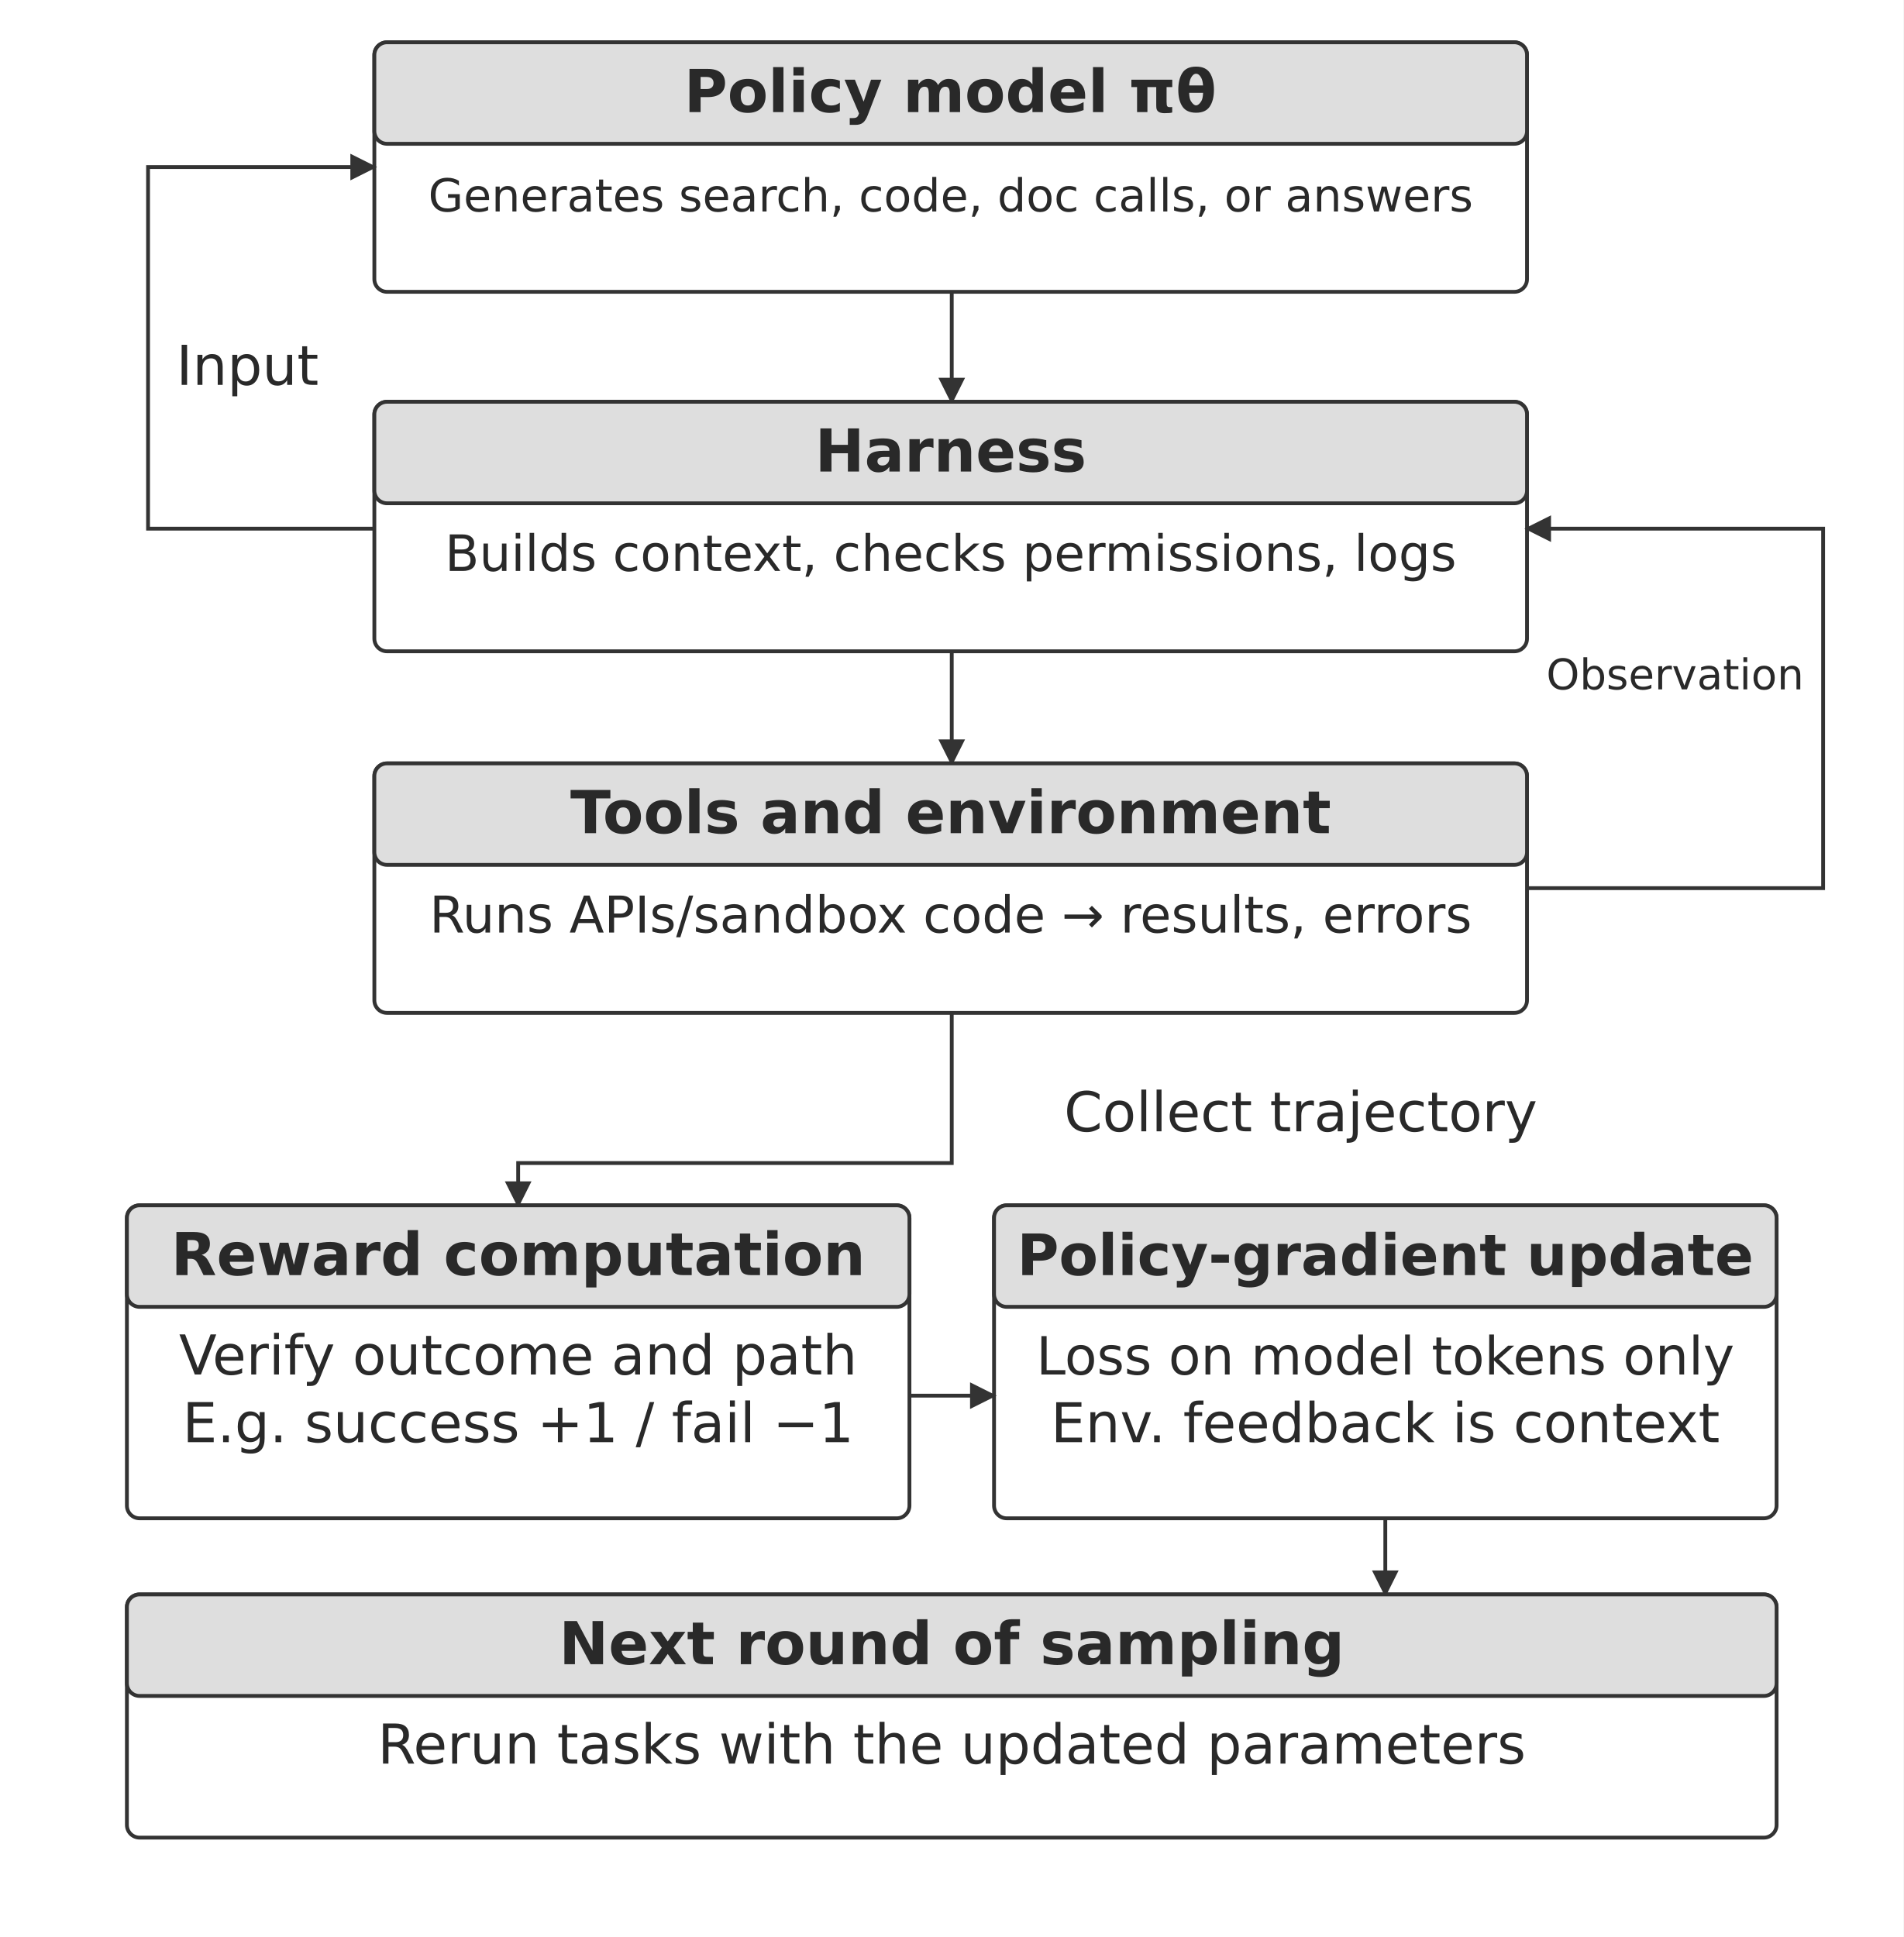
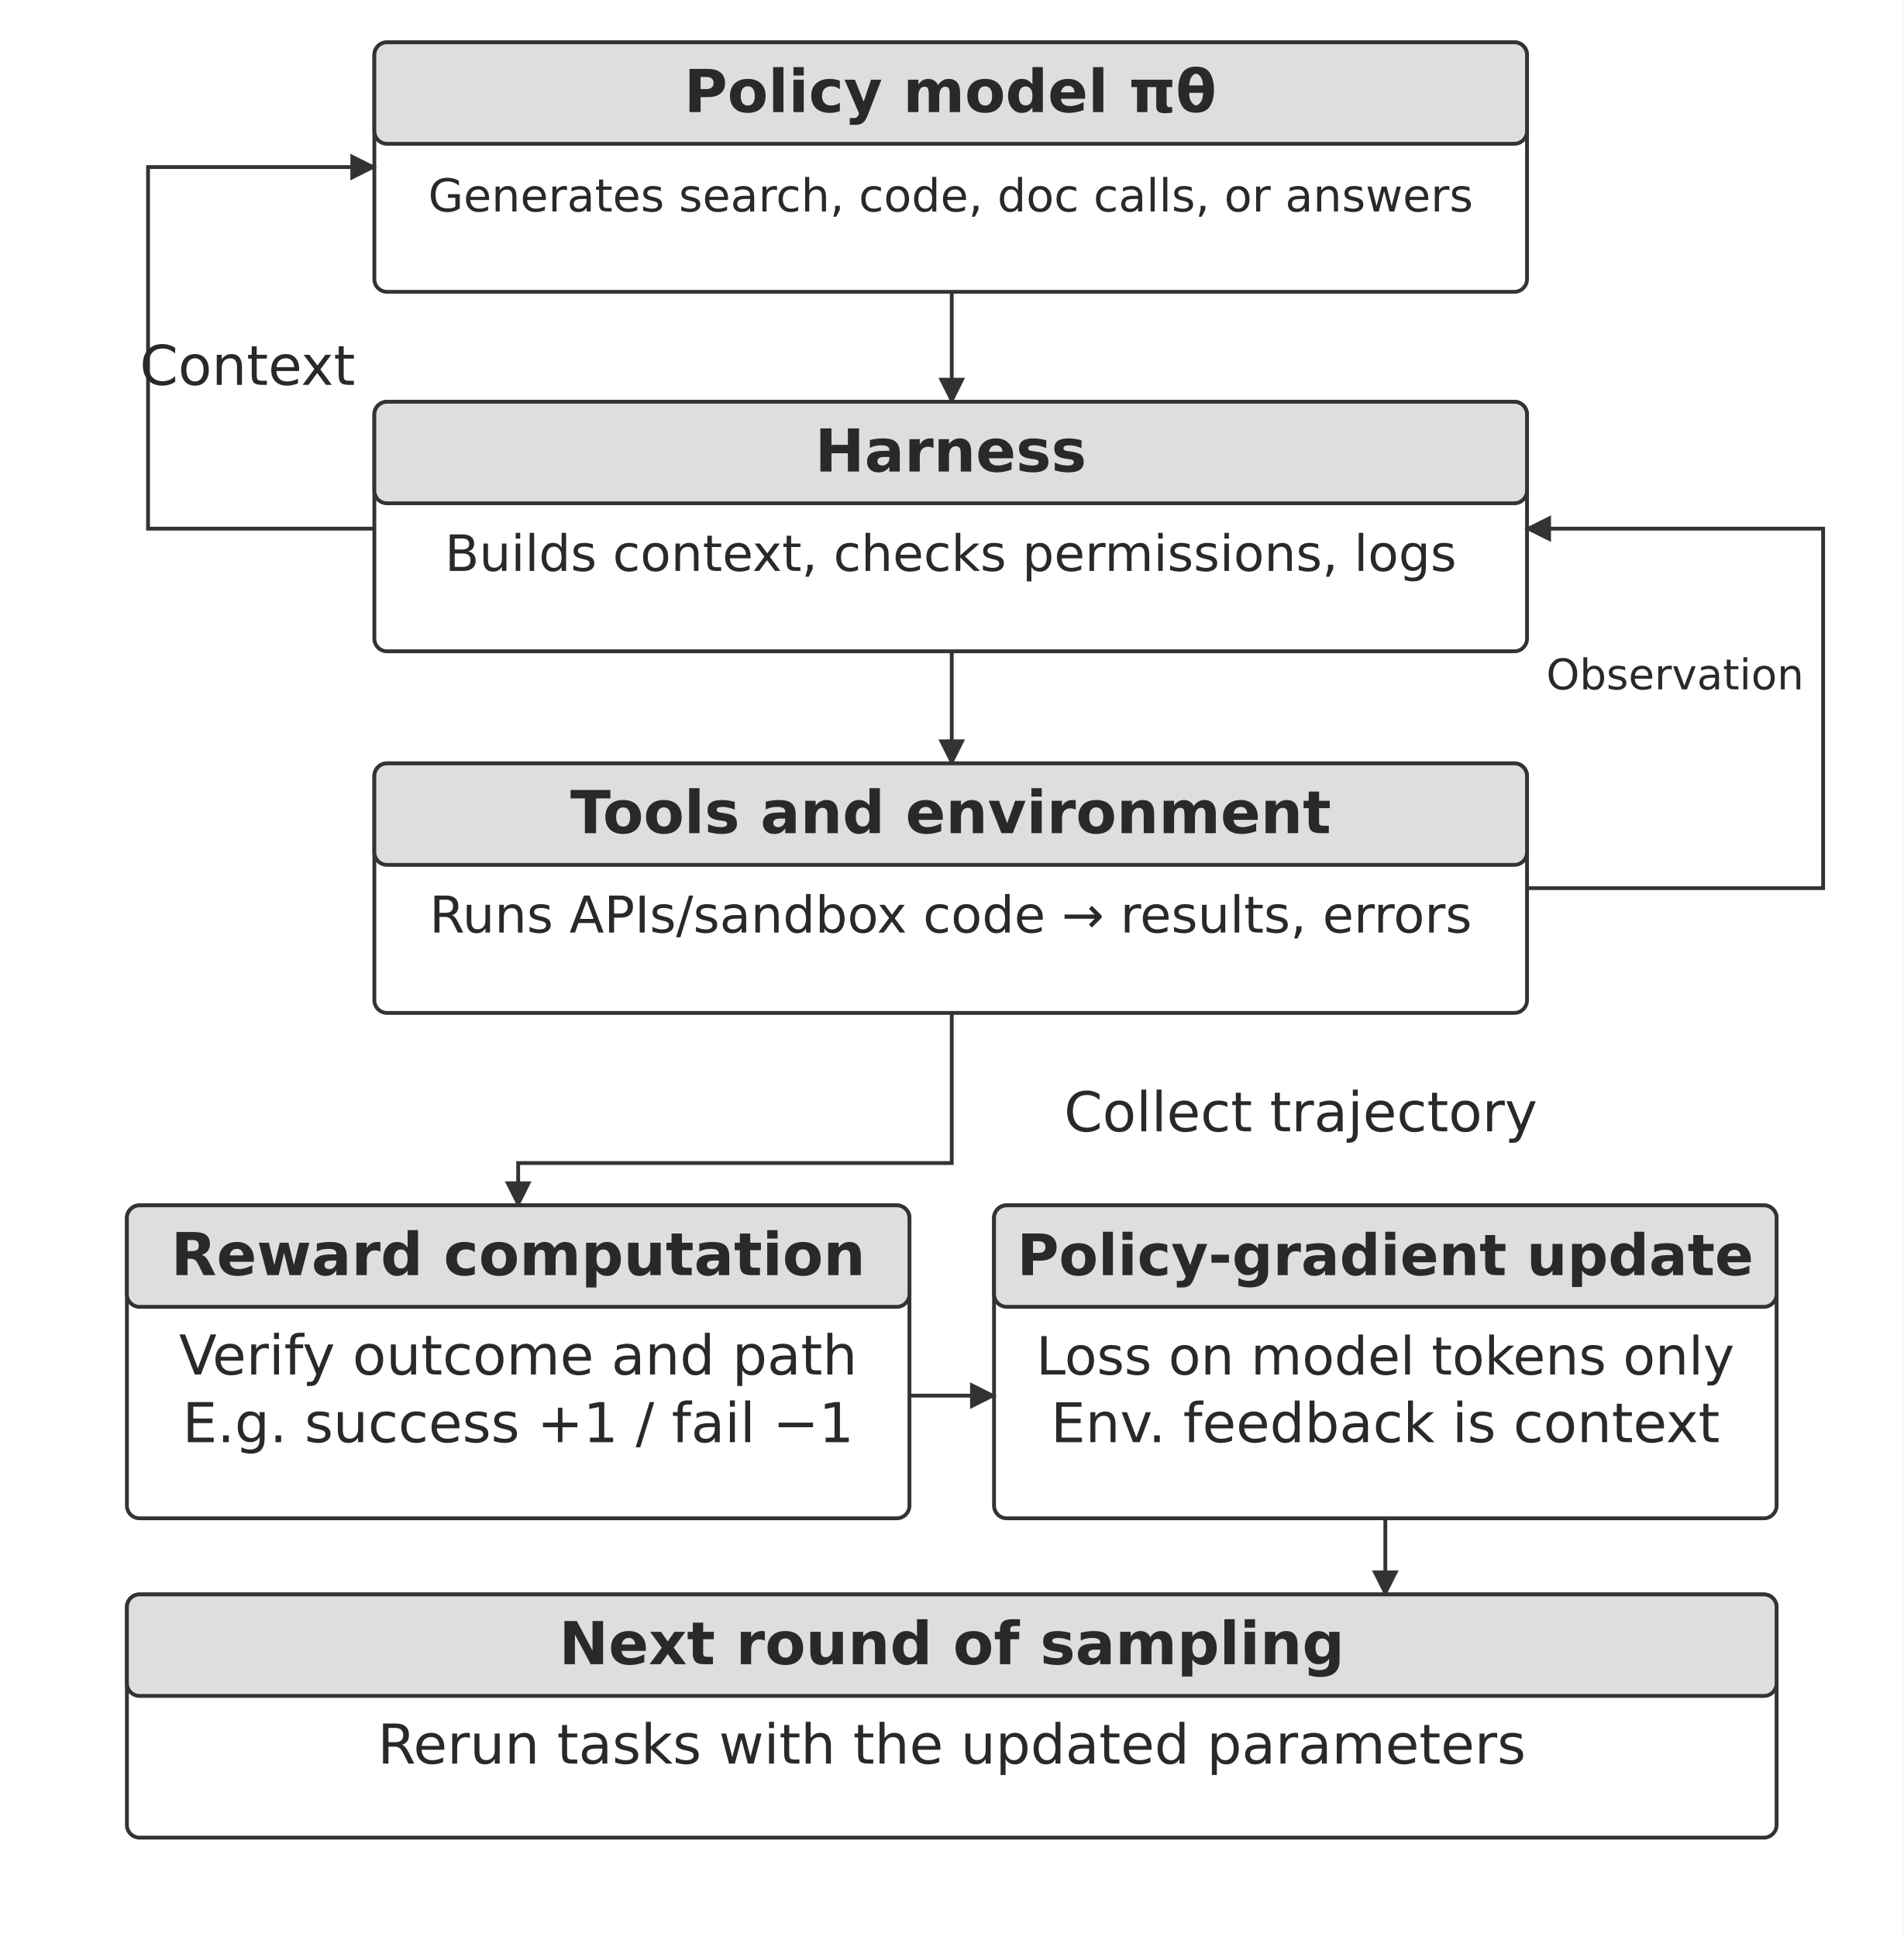
<svg xmlns="http://www.w3.org/2000/svg" width="106.000mm" height="107.884mm" viewBox="0 0 900 916" role="img" aria-labelledby="title desc">
  <defs>
    <marker id="arrow" viewBox="0 0 10 10" refX="9" refY="5" markerWidth="7" markerHeight="7" orient="auto-start-reverse">
      <path d="M0 0 L10 5 L0 10 Z" fill="#333333" />
    </marker>
  </defs>
  <rect width="900" height="916" fill="#ffffff" y="0" />
  <rect x="177" y="20" width="545" height="118" rx="6" fill="#ffffff" stroke="#333333" stroke-width="1.8" />
  <rect x="177" y="20" width="545" height="48" rx="6" fill="#dedede" stroke="#333333" stroke-width="1.8" />
  <text x="449.29" y="53" text-anchor="middle" font-family="&quot;DejaVu Sans&quot;, Arial, &quot;Helvetica Neue&quot;, sans-serif" font-size="28.0" font-weight="700" fill="#292929">Policy model πθ</text>
  <text x="449.5" y="100" text-anchor="middle" font-family="&quot;DejaVu Sans&quot;, Arial, &quot;Helvetica Neue&quot;, sans-serif" font-size="21.5" font-weight="400" fill="#292929">Generates search, code, doc calls, or answers</text>
  <path d="M450 138 L450 190" fill="none" stroke="#333333" stroke-width="1.8" marker-end="url(#arrow)" />
  <rect x="177" y="190" width="545" height="118" rx="6" fill="#ffffff" stroke="#333333" stroke-width="1.8" />
  <rect x="177" y="190" width="545" height="48" rx="6" fill="#dedede" stroke="#333333" stroke-width="1.8" />
  <text x="449.5" y="223" text-anchor="middle" font-family="&quot;DejaVu Sans&quot;, Arial, &quot;Helvetica Neue&quot;, sans-serif" font-size="28.0" font-weight="700" fill="#292929">Harness</text>
  <text x="449.5" y="270" text-anchor="middle" font-family="&quot;DejaVu Sans&quot;, Arial, &quot;Helvetica Neue&quot;, sans-serif" font-size="23.7" font-weight="400" fill="#292929">Builds context, checks permissions, logs</text>
  <path d="M450 308 L450 361" fill="none" stroke="#333333" stroke-width="1.8" marker-end="url(#arrow)" />
  <rect x="177" y="361" width="545" height="118" rx="6" fill="#ffffff" stroke="#333333" stroke-width="1.8" />
  <rect x="177" y="361" width="545" height="48" rx="6" fill="#dedede" stroke="#333333" stroke-width="1.8" />
  <text x="449.5" y="394" text-anchor="middle" font-family="&quot;DejaVu Sans&quot;, Arial, &quot;Helvetica Neue&quot;, sans-serif" font-size="28.0" font-weight="700" fill="#292929">Tools and environment</text>
  <text x="449.5" y="441" text-anchor="middle" font-family="&quot;DejaVu Sans&quot;, Arial, &quot;Helvetica Neue&quot;, sans-serif" font-size="24.0" font-weight="400" fill="#292929">Runs APIs/sandbox code → results, errors</text>
  <path d="M722 420 L862 420 L862 250 L722 250" fill="none" stroke="#333333" stroke-width="1.8" marker-end="url(#arrow)" />
  <text x="792" y="326" text-anchor="middle" font-family="&quot;DejaVu Sans&quot;, Arial, &quot;Helvetica Neue&quot;, sans-serif" font-size="20.0" font-weight="400" fill="#292929">Observation</text>
  <path d="M177 250 L70 250 L70 79 L177 79" fill="none" stroke="#333333" stroke-width="1.8" marker-end="url(#arrow)" />
-   <text x="117" y="182" text-anchor="middle" font-family="&quot;DejaVu Sans&quot;, Arial, &quot;Helvetica Neue&quot;, sans-serif" font-size="26.0" font-weight="400" fill="#292929">Input</text>
+   <text x="117" y="182" text-anchor="middle" font-family="&quot;DejaVu Sans&quot;, Arial, &quot;Helvetica Neue&quot;, sans-serif" font-size="26.0" font-weight="400" fill="#292929">Context</text>
  <path d="M450 479 L450 550 L245 550 L245 570" fill="none" stroke="#333333" stroke-width="1.8" marker-end="url(#arrow)" />
  <text x="615" y="535" text-anchor="middle" font-family="&quot;DejaVu Sans&quot;, Arial, &quot;Helvetica Neue&quot;, sans-serif" font-size="26.0" font-weight="400" fill="#292929">Collect trajectory</text>
  <rect x="60" y="570" width="370" height="148" rx="6" fill="#ffffff" stroke="#333333" stroke-width="1.8" />
  <rect x="60" y="570" width="370" height="48" rx="6" fill="#dedede" stroke="#333333" stroke-width="1.8" />
  <text x="245" y="603" text-anchor="middle" font-family="&quot;DejaVu Sans&quot;, Arial, &quot;Helvetica Neue&quot;, sans-serif" font-size="28.0" font-weight="700" fill="#292929">Reward computation</text>
  <text x="245" y="650" text-anchor="middle" font-family="&quot;DejaVu Sans&quot;, Arial, &quot;Helvetica Neue&quot;, sans-serif" font-size="26.0" font-weight="400" fill="#292929">Verify outcome and path</text>
  <text x="244.995" y="682" text-anchor="middle" font-family="&quot;DejaVu Sans&quot;, Arial, &quot;Helvetica Neue&quot;, sans-serif" font-size="26.0" font-weight="400" fill="#292929">E.g. success +1 / fail −1</text>
  <rect x="470" y="570" width="370" height="148" rx="6" fill="#ffffff" stroke="#333333" stroke-width="1.8" />
  <rect x="470" y="570" width="370" height="48" rx="6" fill="#dedede" stroke="#333333" stroke-width="1.8" />
  <text x="655" y="603" text-anchor="middle" font-family="&quot;DejaVu Sans&quot;, Arial, &quot;Helvetica Neue&quot;, sans-serif" font-size="27.0" font-weight="700" fill="#292929">Policy-gradient update</text>
  <text x="655" y="650" text-anchor="middle" font-family="&quot;DejaVu Sans&quot;, Arial, &quot;Helvetica Neue&quot;, sans-serif" font-size="24.9" font-weight="400" fill="#292929">Loss on model tokens only</text>
  <text x="655" y="682" text-anchor="middle" font-family="&quot;DejaVu Sans&quot;, Arial, &quot;Helvetica Neue&quot;, sans-serif" font-size="25.9" font-weight="400" fill="#292929">Env. feedback is context</text>
  <path d="M430 660 L470 660" fill="none" stroke="#333333" stroke-width="1.8" marker-end="url(#arrow)" />
  <path d="M655 718 L655 754" fill="none" stroke="#333333" stroke-width="1.8" marker-end="url(#arrow)" />
  <rect x="60" y="754" width="780" height="115" rx="6" fill="#ffffff" stroke="#333333" stroke-width="1.8" />
  <rect x="60" y="754" width="780" height="48" rx="6" fill="#dedede" stroke="#333333" stroke-width="1.8" />
  <text x="450" y="787" text-anchor="middle" font-family="&quot;DejaVu Sans&quot;, Arial, &quot;Helvetica Neue&quot;, sans-serif" font-size="28.0" font-weight="700" fill="#292929">Next round of sampling</text>
  <text x="450" y="834" text-anchor="middle" font-family="&quot;DejaVu Sans&quot;, Arial, &quot;Helvetica Neue&quot;, sans-serif" font-size="26.0" font-weight="400" fill="#292929">Rerun tasks with the updated parameters</text>
  <defs />
</svg>
